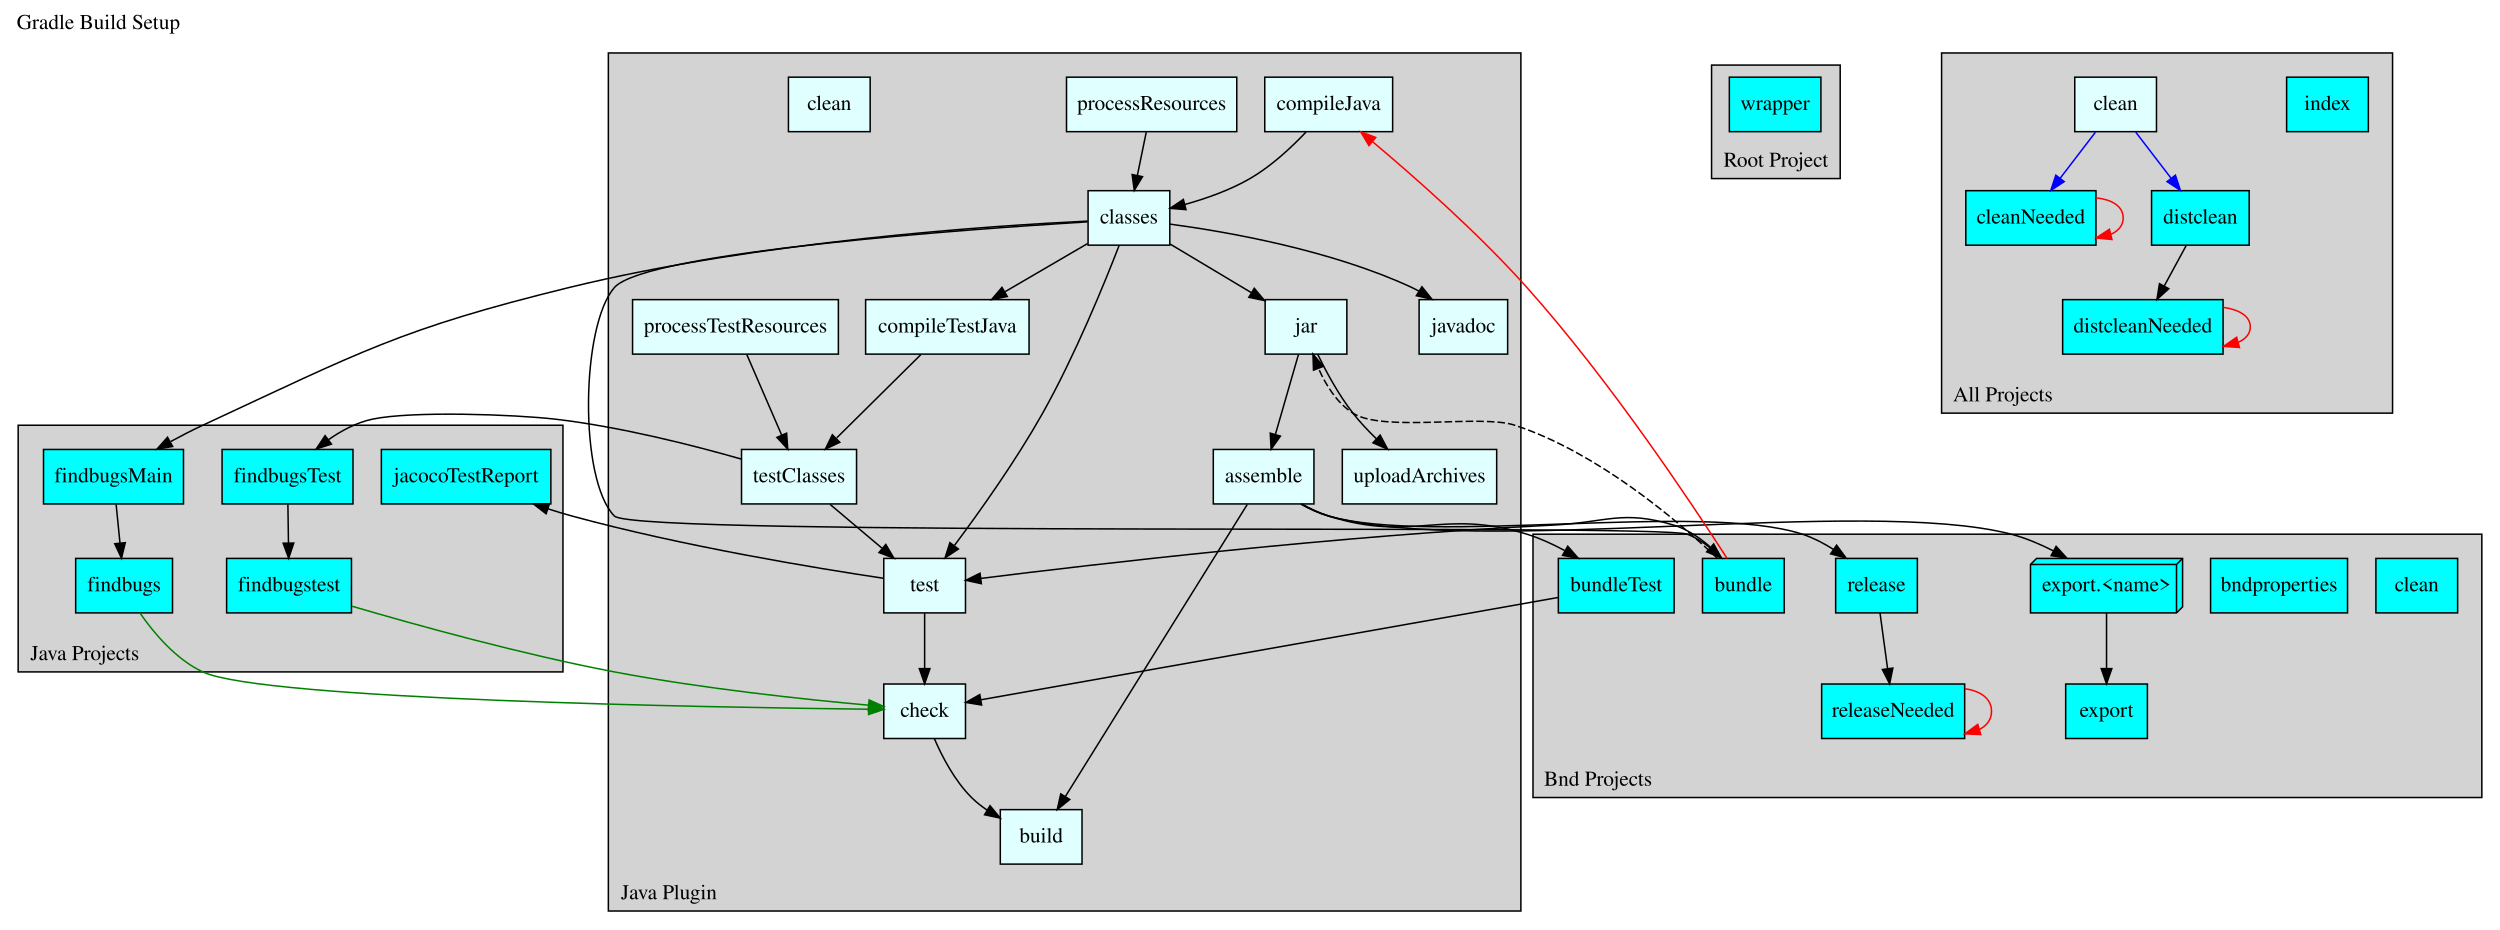
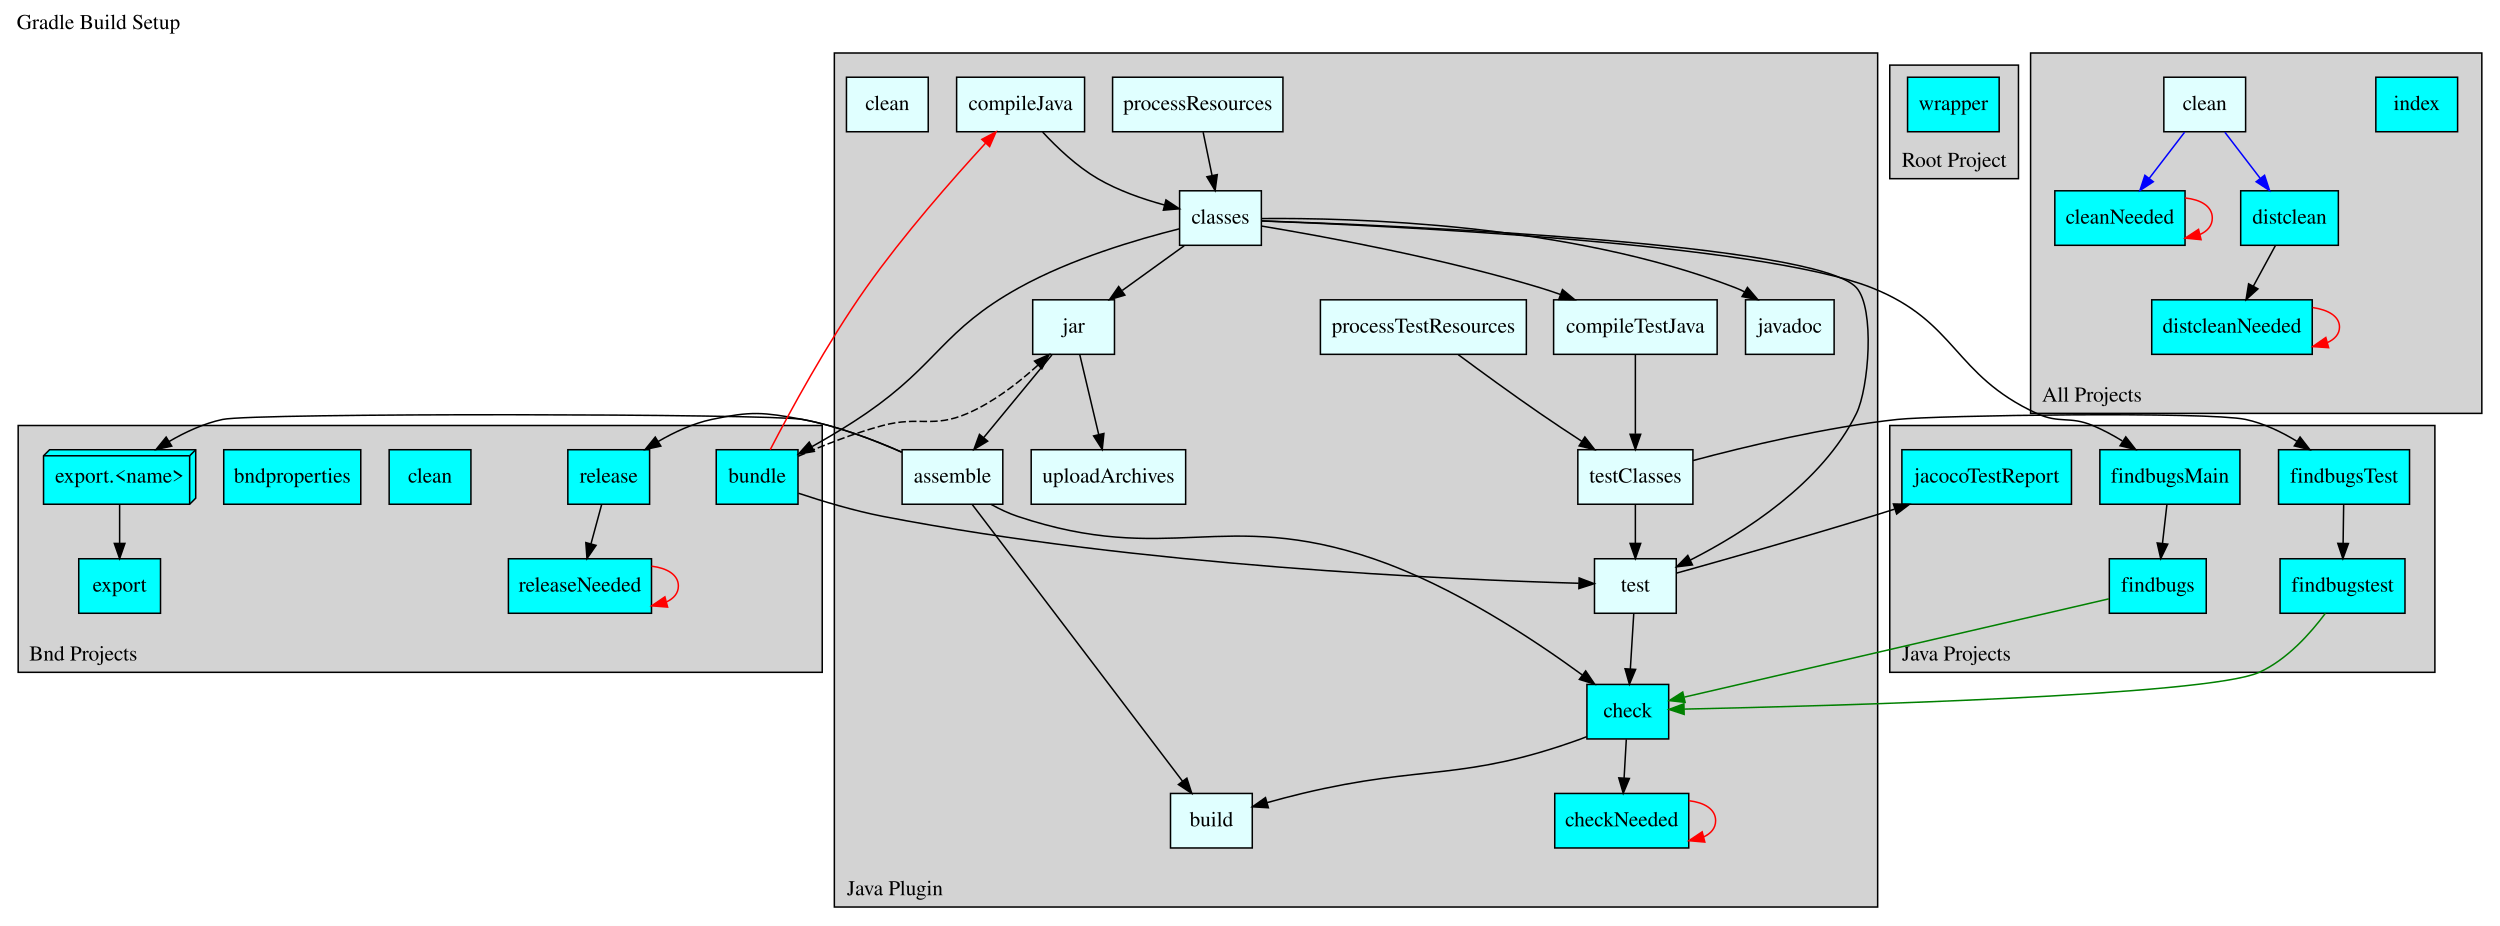
- <svg xmlns="http://www.w3.org/2000/svg" width="1652pt" height="614pt" viewBox="0.00 0.00 1652.00 614.00">
-   <g id="graph0" class="graph" transform="scale(1 1) rotate(0) translate(4 610)">
-     <polygon fill="white" stroke="white" points="-4,4 -4,-610 1648,-610 1648,4 -4,4" />
-     <text text-anchor="middle" x="61" y="-590.8" font-family="Times,serif" font-size="14.00">Gradle Build Setup</text>
+ <svg xmlns="http://www.w3.org/2000/svg" width="1651pt" height="611pt" viewBox="0.00 0.00 1651.00 611.00">
+   <g id="graph0" class="graph" transform="scale(1 1) rotate(0) translate(4 607)">
+     <polygon fill="white" stroke="white" points="-4,4 -4,-607 1647,-607 1647,4 -4,4" />
+     <text text-anchor="middle" x="61" y="-587.8" font-family="Times,serif" font-size="14.00">Gradle Build Setup</text>
    <g id="clust1" class="cluster">
-       <polygon fill="lightgrey" stroke="black" points="398,-8 398,-575 1001,-575 1001,-8 398,-8" />
-       <text text-anchor="middle" x="438" y="-15.8" font-family="Times,serif" font-size="14.00">Java Plugin</text>
+       <polygon fill="lightgrey" stroke="black" points="547,-8 547,-572 1236,-572 1236,-8 547,-8" />
+       <text text-anchor="middle" x="587" y="-15.8" font-family="Times,serif" font-size="14.00">Java Plugin</text>
    </g>
    <g id="clust2" class="cluster" />
    <g id="clust3" class="cluster" />
    <g id="clust4" class="cluster" />
    <g id="clust5" class="cluster">
-       <polygon fill="lightgrey" stroke="black" points="1009,-83 1009,-257 1636,-257 1636,-83 1009,-83" />
-       <text text-anchor="middle" x="1052" y="-90.8" font-family="Times,serif" font-size="14.00">Bnd Projects</text>
+       <polygon fill="lightgrey" stroke="black" points="8,-163 8,-326 539,-326 539,-163 8,-163" />
+       <text text-anchor="middle" x="51" y="-170.8" font-family="Times,serif" font-size="14.00">Bnd Projects</text>
    </g>
    <g id="clust6" class="cluster" />
    <g id="clust7" class="cluster" />
    <g id="clust8" class="cluster" />
    <g id="clust9" class="cluster">
-       <polygon fill="lightgrey" stroke="black" points="1127,-492 1127,-567 1212,-567 1212,-492 1127,-492" />
-       <text text-anchor="middle" x="1169.5" y="-499.8" font-family="Times,serif" font-size="14.00">Root Project</text>
+       <polygon fill="lightgrey" stroke="black" points="1244,-489 1244,-564 1329,-564 1329,-489 1244,-489" />
+       <text text-anchor="middle" x="1286.5" y="-496.8" font-family="Times,serif" font-size="14.00">Root Project</text>
    </g>
    <g id="clust10" class="cluster">
-       <polygon fill="lightgrey" stroke="black" points="8,-166 8,-329 368,-329 368,-166 8,-166" />
-       <text text-anchor="middle" x="52" y="-173.8" font-family="Times,serif" font-size="14.00">Java Projects</text>
+       <polygon fill="lightgrey" stroke="black" points="1244,-163 1244,-326 1604,-326 1604,-163 1244,-163" />
+       <text text-anchor="middle" x="1288" y="-170.8" font-family="Times,serif" font-size="14.00">Java Projects</text>
    </g>
    <g id="clust11" class="cluster" />
    <g id="clust12" class="cluster" />
    <g id="clust13" class="cluster">
-       <polygon fill="lightgrey" stroke="black" points="1279,-337 1279,-575 1577,-575 1577,-337 1279,-337" />
-       <text text-anchor="middle" x="1319.5" y="-344.8" font-family="Times,serif" font-size="14.00">All Projects</text>
+       <polygon fill="lightgrey" stroke="black" points="1337,-334 1337,-572 1635,-572 1635,-334 1337,-334" />
+       <text text-anchor="middle" x="1377.5" y="-341.8" font-family="Times,serif" font-size="14.00">All Projects</text>
    </g>
    <g id="clust14" class="cluster" />
    <g id="clust15" class="cluster" />
    <g id="node1" class="node">
-       <polygon fill="lightcyan" stroke="black" points="916.25,-559 831.75,-559 831.75,-523 916.25,-523 916.25,-559" />
-       <text text-anchor="middle" x="874" y="-537.3" font-family="Times,serif" font-size="14.00">compileJava</text>
+       <polygon fill="lightcyan" stroke="black" points="712.25,-556 627.75,-556 627.75,-520 712.25,-520 712.25,-556" />
+       <text text-anchor="middle" x="670" y="-534.3" font-family="Times,serif" font-size="14.00">compileJava</text>
    </g>
    <g id="node3" class="node">
-       <polygon fill="lightcyan" stroke="black" points="769,-484 715,-484 715,-448 769,-448 769,-484" />
-       <text text-anchor="middle" x="742" y="-462.3" font-family="Times,serif" font-size="14.00">classes</text>
+       <polygon fill="lightcyan" stroke="black" points="829,-481 775,-481 775,-445 829,-445 829,-481" />
+       <text text-anchor="middle" x="802" y="-459.3" font-family="Times,serif" font-size="14.00">classes</text>
    </g>
    <g id="edge1" class="edge">
-       <path fill="none" stroke="black" d="M859.101,-522.838C849.427,-512.625 836.04,-500.117 822,-492 808.822,-484.382 793.055,-478.815 779.016,-474.895" />
-       <polygon fill="black" stroke="black" points="779.72,-471.462 769.161,-472.327 777.955,-478.236 779.72,-471.462" />
+       <path fill="none" stroke="black" d="M684.542,-519.809C694.004,-509.585 707.13,-497.075 721,-489 734.407,-481.194 750.507,-475.578 764.809,-471.672" />
+       <polygon fill="black" stroke="black" points="766.011,-474.977 774.841,-469.122 764.287,-468.193 766.011,-474.977" />
    </g>
    <g id="node2" class="node">
-       <polygon fill="lightcyan" stroke="black" points="813.25,-559 700.75,-559 700.75,-523 813.25,-523 813.25,-559" />
-       <text text-anchor="middle" x="757" y="-537.3" font-family="Times,serif" font-size="14.00">processResources</text>
+       <polygon fill="lightcyan" stroke="black" points="843.25,-556 730.75,-556 730.75,-520 843.25,-520 843.25,-556" />
+       <text text-anchor="middle" x="787" y="-534.3" font-family="Times,serif" font-size="14.00">processResources</text>
    </g>
    <g id="edge2" class="edge">
-       <path fill="none" stroke="black" d="M753.445,-522.7C751.689,-514.154 749.53,-503.645 747.562,-494.067" />
-       <polygon fill="black" stroke="black" points="750.97,-493.267 745.529,-484.176 744.114,-494.676 750.97,-493.267" />
+       <path fill="none" stroke="black" d="M790.555,-519.7C792.311,-511.154 794.47,-500.645 796.438,-491.067" />
+       <polygon fill="black" stroke="black" points="799.886,-491.676 798.471,-481.176 793.03,-490.267 799.886,-491.676" />
    </g>
    <g id="node4" class="node">
-       <polygon fill="lightcyan" stroke="black" points="886,-412 832,-412 832,-376 886,-376 886,-412" />
-       <text text-anchor="middle" x="859" y="-390.3" font-family="Times,serif" font-size="14.00">jar</text>
+       <polygon fill="lightcyan" stroke="black" points="732,-409 678,-409 678,-373 732,-373 732,-409" />
+       <text text-anchor="middle" x="705" y="-387.3" font-family="Times,serif" font-size="14.00">jar</text>
    </g>
    <g id="edge6" class="edge">
-       <path fill="none" stroke="black" d="M769.136,-448.765C785.117,-439.203 805.532,-426.99 822.863,-416.62" />
-       <polygon fill="black" stroke="black" points="824.821,-419.527 831.606,-411.39 821.227,-413.521 824.821,-419.527" />
+       <path fill="none" stroke="black" d="M778.022,-444.697C765.689,-435.796 750.484,-424.823 737.147,-415.199" />
+       <polygon fill="black" stroke="black" points="738.859,-412.118 728.702,-409.104 734.763,-417.794 738.859,-412.118" />
    </g>
    <g id="node5" class="node">
-       <polygon fill="lightcyan" stroke="black" points="676,-412 568,-412 568,-376 676,-376 676,-412" />
-       <text text-anchor="middle" x="622" y="-390.3" font-family="Times,serif" font-size="14.00">compileTestJava</text>
+       <polygon fill="lightcyan" stroke="black" points="1130,-409 1022,-409 1022,-373 1130,-373 1130,-409" />
+       <text text-anchor="middle" x="1076" y="-387.3" font-family="Times,serif" font-size="14.00">compileTestJava</text>
    </g>
    <g id="edge5" class="edge">
-       <path fill="none" stroke="black" d="M714.77,-449.116C698.635,-439.704 677.94,-427.632 660.192,-417.278" />
-       <polygon fill="black" stroke="black" points="661.62,-414.06 651.219,-412.044 658.093,-420.106 661.62,-414.06" />
+       <path fill="none" stroke="black" d="M829.011,-457.734C869.503,-451.004 948.113,-436.642 1013,-417 1017.36,-415.679 1021.85,-414.186 1026.32,-412.603" />
+       <polygon fill="black" stroke="black" points="1027.85,-415.767 1036.03,-409.024 1025.43,-409.199 1027.85,-415.767" />
    </g>
    <g id="node8" class="node">
-       <polygon fill="lightcyan" stroke="black" points="634,-241 580,-241 580,-205 634,-205 634,-241" />
-       <text text-anchor="middle" x="607" y="-219.3" font-family="Times,serif" font-size="14.00">test</text>
+       <polygon fill="lightcyan" stroke="black" points="1103,-238 1049,-238 1049,-202 1103,-202 1103,-238" />
+       <text text-anchor="middle" x="1076" y="-216.3" font-family="Times,serif" font-size="14.00">test</text>
    </g>
    <g id="edge4" class="edge">
-       <path fill="none" stroke="black" d="M735.579,-447.95C725.907,-422.951 706.435,-375.181 685,-337 667.384,-305.621 643.42,-271.956 626.721,-249.612" />
-       <polygon fill="black" stroke="black" points="629.302,-247.222 620.487,-241.345 623.713,-251.436 629.302,-247.222" />
+       <path fill="none" stroke="black" d="M829.15,-461.152C917.966,-458.104 1195.69,-446.285 1222,-417 1234.33,-403.281 1230.12,-350.559 1222,-334 1199.32,-287.772 1147.61,-255.065 1112.24,-237.113" />
+       <polygon fill="black" stroke="black" points="1113.7,-233.93 1103.18,-232.655 1110.61,-240.211 1113.7,-233.93" />
+     </g>
+     <g id="node14" class="node">
+       <polygon fill="lightcyan" stroke="black" points="1207.25,-409 1148.75,-409 1148.75,-373 1207.25,-373 1207.25,-409" />
+       <text text-anchor="middle" x="1178" y="-387.3" font-family="Times,serif" font-size="14.00">javadoc</text>
+     </g>
+     <g id="edge3" class="edge">
+       <path fill="none" stroke="black" d="M829.071,-462.666C888.067,-463.22 1031.78,-459.662 1142,-417 1144.08,-416.197 1146.15,-415.25 1148.19,-414.205" />
+       <polygon fill="black" stroke="black" points="1150.01,-417.195 1156.86,-409.115 1146.46,-411.158 1150.01,-417.195" />
+     </g>
+     <g id="node16" class="node">
+       <polygon fill="cyan" stroke="black" points="523,-310 469,-310 469,-274 523,-274 523,-310" />
+       <text text-anchor="middle" x="496" y="-288.3" font-family="Times,serif" font-size="14.00">bundle</text>
+     </g>
+     <g id="edge18" class="edge">
+       <path fill="none" stroke="black" d="M774.82,-455.882C747.067,-448.943 703.307,-436.058 669,-417 618.209,-388.785 615.862,-366.939 568,-334 556.78,-326.278 544.01,-318.66 532.371,-312.124" />
+       <polygon fill="black" stroke="black" points="533.777,-308.903 523.331,-307.134 530.394,-315.031 533.777,-308.903" />
+     </g>
+     <g id="node27" class="node">
+       <polygon fill="cyan" stroke="black" points="1475.25,-310 1382.75,-310 1382.75,-274 1475.25,-274 1475.25,-310" />
+       <text text-anchor="middle" x="1429" y="-288.3" font-family="Times,serif" font-size="14.00">findbugsMain</text>
+     </g>
+     <g id="edge27" class="edge">
+       <path fill="none" stroke="black" d="M829.187,-461.068C911.686,-457.943 1158.04,-446.33 1232,-417 1288.6,-394.554 1285.7,-359.487 1341,-334 1356.28,-326.958 1362.46,-332.453 1378,-326 1384.61,-323.255 1391.3,-319.647 1397.56,-315.826" />
+       <polygon fill="black" stroke="black" points="1399.86,-318.508 1406.37,-310.15 1396.07,-312.624 1399.86,-318.508" />
+     </g>
+     <g id="node11" class="node">
+       <polygon fill="lightcyan" stroke="black" points="779,-310 677,-310 677,-274 779,-274 779,-310" />
+       <text text-anchor="middle" x="728" y="-288.3" font-family="Times,serif" font-size="14.00">uploadArchives</text>
+     </g>
+     <g id="edge9" class="edge">
+       <path fill="none" stroke="black" d="M709.112,-372.658C712.579,-358.037 717.599,-336.864 721.593,-320.021" />
+       <polygon fill="black" stroke="black" points="725.022,-320.729 723.924,-310.192 718.211,-319.114 725.022,-320.729" />
+     </g>
+     <g id="node12" class="node">
+       <polygon fill="lightcyan" stroke="black" points="658.25,-310 591.75,-310 591.75,-274 658.25,-274 658.25,-310" />
+       <text text-anchor="middle" x="625" y="-288.3" font-family="Times,serif" font-size="14.00">assemble</text>
+     </g>
+     <g id="edge10" class="edge">
+       <path fill="none" stroke="black" d="M690.698,-372.658C678.184,-357.485 659.851,-335.257 645.729,-318.134" />
+       <polygon fill="black" stroke="black" points="648.241,-315.679 639.179,-310.192 642.841,-320.133 648.241,-315.679" />
+     </g>
+     <g id="node7" class="node">
+       <polygon fill="lightcyan" stroke="black" points="1114,-310 1038,-310 1038,-274 1114,-274 1114,-310" />
+       <text text-anchor="middle" x="1076" y="-288.3" font-family="Times,serif" font-size="14.00">testClasses</text>
+     </g>
+     <g id="edge7" class="edge">
+       <path fill="none" stroke="black" d="M1076,-372.658C1076,-358.175 1076,-337.263 1076,-320.499" />
+       <polygon fill="black" stroke="black" points="1079.5,-320.191 1076,-310.192 1072.5,-320.192 1079.5,-320.191" />
+     </g>
+     <g id="node6" class="node">
+       <polygon fill="lightcyan" stroke="black" points="1004,-409 868,-409 868,-373 1004,-373 1004,-409" />
+       <text text-anchor="middle" x="936" y="-387.3" font-family="Times,serif" font-size="14.00">processTestResources</text>
+     </g>
+     <g id="edge8" class="edge">
+       <path fill="none" stroke="black" d="M959.026,-372.775C974.211,-361.534 994.619,-346.653 1013,-334 1021.88,-327.888 1031.59,-321.452 1040.67,-315.537" />
+       <polygon fill="black" stroke="black" points="1042.64,-318.428 1049.13,-310.053 1038.83,-312.554 1042.64,-318.428" />
+     </g>
+     <g id="edge11" class="edge">
+       <path fill="none" stroke="black" d="M1076,-273.697C1076,-265.983 1076,-256.712 1076,-248.112" />
+       <polygon fill="black" stroke="black" points="1079.5,-248.104 1076,-238.104 1072.5,-248.104 1079.5,-248.104" />
+     </g>
+     <g id="node25" class="node">
+       <polygon fill="cyan" stroke="black" points="1587.25,-310 1500.75,-310 1500.75,-274 1587.25,-274 1587.25,-310" />
+       <text text-anchor="middle" x="1544" y="-288.3" font-family="Times,serif" font-size="14.00">findbugsTest</text>
+     </g>
+     <g id="edge28" class="edge">
+       <path fill="none" stroke="black" d="M1114.08,-302.857C1148.88,-312.177 1201.92,-324.89 1249,-330 1274.41,-332.757 1454,-335.305 1479,-330 1490.87,-327.481 1502.67,-321.794 1512.9,-315.567" />
+       <polygon fill="black" stroke="black" points="1514.97,-318.401 1521.45,-310.022 1511.15,-312.529 1514.97,-318.401" />
+     </g>
+     <g id="node9" class="node">
+       <polygon fill="cyan" stroke="black" points="1098,-155 1044,-155 1044,-119 1098,-119 1098,-155" />
+       <text text-anchor="middle" x="1071" y="-133.3" font-family="Times,serif" font-size="14.00">check</text>
+     </g>
+     <g id="edge14" class="edge">
+       <path fill="none" stroke="black" d="M1074.94,-201.822C1074.28,-191.19 1073.43,-177.306 1072.68,-165.204" />
+       <polygon fill="black" stroke="black" points="1076.17,-164.919 1072.06,-155.153 1069.18,-165.35 1076.17,-164.919" />
+     </g>
+     <g id="node28" class="node">
+       <polygon fill="cyan" stroke="black" points="1364,-310 1252,-310 1252,-274 1364,-274 1364,-310" />
+       <text text-anchor="middle" x="1308" y="-288.3" font-family="Times,serif" font-size="14.00">jacocoTestReport</text>
+     </g>
+     <g id="edge33" class="edge">
+       <path fill="none" stroke="black" d="M1103.15,-228.502C1134.34,-237.199 1187.02,-252.12 1232,-266 1236.93,-267.522 1242.04,-269.13 1247.16,-270.765" />
+       <polygon fill="black" stroke="black" points="1246.39,-274.196 1256.98,-273.931 1248.54,-267.533 1246.39,-274.196" />
+     </g>
+     <g id="node10" class="node">
+       <polygon fill="cyan" stroke="black" points="1111.25,-83 1022.75,-83 1022.75,-47 1111.25,-47 1111.25,-83" />
+       <text text-anchor="middle" x="1067" y="-61.3" font-family="Times,serif" font-size="14.00">checkNeeded</text>
+     </g>
+     <g id="edge15" class="edge">
+       <path fill="none" stroke="black" d="M1070.01,-118.697C1069.57,-110.983 1069.04,-101.712 1068.55,-93.112" />
+       <polygon fill="black" stroke="black" points="1072.04,-92.888 1067.98,-83.104 1065.05,-93.288 1072.04,-92.888" />
    </g>
    <g id="node13" class="node">
-       <polygon fill="lightcyan" stroke="black" points="992.25,-412 933.75,-412 933.75,-376 992.25,-376 992.25,-412" />
-       <text text-anchor="middle" x="963" y="-390.3" font-family="Times,serif" font-size="14.00">javadoc</text>
-     </g>
-     <g id="edge3" class="edge">
-       <path fill="none" stroke="black" d="M769.121,-461.906C806.526,-456.887 875.403,-444.912 929,-420 930.553,-419.278 932.106,-418.48 933.646,-417.625" />
-       <polygon fill="black" stroke="black" points="935.614,-420.522 942.232,-412.248 931.899,-414.589 935.614,-420.522" />
+       <polygon fill="lightcyan" stroke="black" points="823,-83 769,-83 769,-47 823,-47 823,-83" />
+       <text text-anchor="middle" x="796" y="-61.3" font-family="Times,serif" font-size="14.00">build</text>
+     </g>
+     <g id="edge17" class="edge">
+       <path fill="none" stroke="black" d="M1043.83,-120.507C1042.55,-119.966 1041.27,-119.46 1040,-119 961.65,-90.63 937.045,-102.374 856,-83 848.459,-81.197 840.441,-79.073 832.804,-76.947" />
+       <polygon fill="black" stroke="black" points="833.631,-73.544 823.055,-74.18 831.719,-80.278 833.631,-73.544" />
+     </g>
+     <g id="edge16" class="edge">
+       <path fill="none" stroke="red" d="M1111.31,-78.203C1121.51,-77.065 1129,-72.664 1129,-65 1129,-60.09 1125.92,-56.52 1121.03,-54.288" />
+       <polygon fill="red" stroke="red" points="1121.86,-50.888 1111.31,-51.797 1120.12,-57.669 1121.86,-50.888" />
+     </g>
+     <g id="edge13" class="edge">
+       <path fill="none" stroke="black" d="M650.57,-273.875C656.122,-270.811 662.103,-267.971 668,-266 767.757,-232.653 803.416,-271.86 903,-238 955.214,-220.246 1008.82,-184.746 1041.03,-161.178" />
+       <polygon fill="black" stroke="black" points="1043.18,-163.935 1049.13,-155.166 1039.01,-158.313 1043.18,-163.935" />
+     </g>
+     <g id="edge12" class="edge">
+       <path fill="none" stroke="black" d="M638.134,-273.718C668.173,-234.194 741.985,-137.072 776.99,-91.013" />
+       <polygon fill="black" stroke="black" points="779.791,-93.112 783.055,-83.033 774.218,-88.876 779.791,-93.112" />
+     </g>
+     <g id="node17" class="node">
+       <polygon fill="cyan" stroke="black" points="425,-310 371,-310 371,-274 425,-274 425,-310" />
+       <text text-anchor="middle" x="398" y="-288.3" font-family="Times,serif" font-size="14.00">release</text>
+     </g>
+     <g id="edge22" class="edge">
+       <path fill="none" stroke="black" d="M591.535,-308.374C572.761,-316.648 548.627,-325.807 526,-330 499.78,-334.859 492.086,-335.536 466,-330 453.701,-327.39 441.367,-321.664 430.645,-315.43" />
+       <polygon fill="black" stroke="black" points="432.403,-312.401 422.054,-310.13 428.728,-318.359 432.403,-312.401" />
+     </g>
+     <g id="node21" class="node">
+       <polygon fill="cyan" stroke="black" points="125.25,-310 28.75,-310 24.75,-306 24.75,-274 121.25,-274 125.25,-278 125.25,-310" />
+       <polyline fill="none" stroke="black" points="121.25,-306 24.75,-306 " />
+       <polyline fill="none" stroke="black" points="121.25,-306 121.25,-274 " />
+       <polyline fill="none" stroke="black" points="121.25,-306 125.25,-310 " />
+       <text text-anchor="middle" x="75" y="-288.3" font-family="Times,serif" font-size="14.00">export.&lt;name&gt;</text>
+     </g>
+     <g id="edge23" class="edge">
+       <path fill="none" stroke="black" d="M591.535,-308.374C572.761,-316.648 548.627,-325.807 526,-330 505.078,-333.877 163.814,-334.417 143,-330 130.701,-327.39 118.367,-321.664 107.645,-315.43" />
+       <polygon fill="black" stroke="black" points="109.403,-312.401 99.054,-310.13 105.728,-318.359 109.403,-312.401" />
    </g>
    <g id="node15" class="node">
-       <polygon fill="cyan" stroke="black" points="1175,-241 1121,-241 1121,-205 1175,-205 1175,-241" />
-       <text text-anchor="middle" x="1148" y="-219.3" font-family="Times,serif" font-size="14.00">bundle</text>
-     </g>
-     <g id="edge15" class="edge">
-       <path fill="none" stroke="black" d="M714.733,-463.424C637.681,-458.694 422.578,-443.481 402,-420 379.884,-394.764 378.474,-292.927 402,-269 415.81,-254.955 1092.65,-264.171 1111,-257 1116.31,-254.924 1121.35,-251.712 1125.9,-248.092" />
-       <polygon fill="black" stroke="black" points="1128.4,-250.559 1133.53,-241.291 1123.74,-245.335 1128.4,-250.559" />
-     </g>
-     <g id="node27" class="node">
-       <polygon fill="cyan" stroke="black" points="117.25,-313 24.75,-313 24.75,-277 117.25,-277 117.25,-313" />
-       <text text-anchor="middle" x="71" y="-291.3" font-family="Times,serif" font-size="14.00">findbugsMain</text>
+       <polygon fill="lightcyan" stroke="black" points="609,-556 555,-556 555,-520 609,-520 609,-556" />
+       <text text-anchor="middle" x="582" y="-534.3" font-family="Times,serif" font-size="14.00">clean</text>
+     </g>
+     <g id="edge19" class="edge">
+       <path fill="none" stroke="red" d="M504.643,-310.03C517.327,-334.486 542.281,-380.612 568,-417 592.671,-451.905 625.247,-488.928 646.874,-512.467" />
+       <polygon fill="red" stroke="red" points="644.4,-514.947 653.761,-519.91 649.538,-510.193 644.4,-514.947" />
+     </g>
+     <g id="edge20" class="edge">
+       <path fill="none" stroke="black" stroke-dasharray="5,2" d="M523.114,-305.671C539.069,-312.644 559.819,-320.894 579,-326 603.296,-332.467 611.925,-324.017 635,-334 652.27,-341.472 668.841,-354.377 681.521,-365.917" />
+       <polygon fill="black" stroke="black" points="679.21,-368.548 688.885,-372.865 684.014,-363.456 679.21,-368.548" />
+     </g>
+     <g id="edge21" class="edge">
+       <path fill="none" stroke="black" d="M523.317,-281.249C539.339,-275.915 560.089,-269.665 579,-266 748.486,-233.153 955.243,-224.177 1038.56,-221.811" />
+       <polygon fill="black" stroke="black" points="1038.89,-225.304 1048.79,-221.537 1038.7,-218.306 1038.89,-225.304" />
+     </g>
+     <g id="node18" class="node">
+       <polygon fill="cyan" stroke="black" points="426.25,-238 331.75,-238 331.75,-202 426.25,-202 426.25,-238" />
+       <text text-anchor="middle" x="379" y="-216.3" font-family="Times,serif" font-size="14.00">releaseNeeded</text>
+     </g>
+     <g id="edge25" class="edge">
+       <path fill="none" stroke="black" d="M393.303,-273.697C391.187,-265.898 388.638,-256.509 386.282,-247.829" />
+       <polygon fill="black" stroke="black" points="389.64,-246.838 383.643,-238.104 382.884,-248.672 389.64,-246.838" />
    </g>
    <g id="edge26" class="edge">
-       <path fill="none" stroke="black" d="M714.675,-463.905C652.823,-460.944 497.699,-450.807 372,-420 260.395,-392.647 234.216,-377.405 130,-329 123.048,-325.771 115.803,-322.042 108.867,-318.277" />
-       <polygon fill="black" stroke="black" points="110.099,-314.958 99.657,-313.166 106.702,-321.079 110.099,-314.958" />
-     </g>
-     <g id="node10" class="node">
-       <polygon fill="lightcyan" stroke="black" points="985,-313 883,-313 883,-277 985,-277 985,-313" />
-       <text text-anchor="middle" x="934" y="-291.3" font-family="Times,serif" font-size="14.00">uploadArchives</text>
-     </g>
-     <g id="edge9" class="edge">
-       <path fill="none" stroke="black" d="M866.67,-375.978C872.289,-364.414 880.56,-349.085 890,-337 894.596,-331.117 900.056,-325.321 905.541,-320.024" />
-       <polygon fill="black" stroke="black" points="908.003,-322.514 912.955,-313.147 903.243,-317.382 908.003,-322.514" />
-     </g>
-     <g id="node11" class="node">
-       <polygon fill="lightcyan" stroke="black" points="864.25,-313 797.75,-313 797.75,-277 864.25,-277 864.25,-313" />
-       <text text-anchor="middle" x="831" y="-291.3" font-family="Times,serif" font-size="14.00">assemble</text>
-     </g>
-     <g id="edge10" class="edge">
-       <path fill="none" stroke="black" d="M853.994,-375.658C849.774,-361.037 843.662,-339.864 838.8,-323.021" />
-       <polygon fill="black" stroke="black" points="842.099,-321.829 835.963,-313.192 835.373,-323.77 842.099,-321.829" />
-     </g>
-     <g id="node7" class="node">
-       <polygon fill="lightcyan" stroke="black" points="562,-313 486,-313 486,-277 562,-277 562,-313" />
-       <text text-anchor="middle" x="524" y="-291.3" font-family="Times,serif" font-size="14.00">testClasses</text>
-     </g>
-     <g id="edge7" class="edge">
-       <path fill="none" stroke="black" d="M604.48,-375.658C589.011,-360.347 566.283,-337.852 548.922,-320.668" />
-       <polygon fill="black" stroke="black" points="550.938,-317.739 541.369,-313.192 546.014,-322.714 550.938,-317.739" />
-     </g>
-     <g id="node6" class="node">
-       <polygon fill="lightcyan" stroke="black" points="550,-412 414,-412 414,-376 550,-376 550,-412" />
-       <text text-anchor="middle" x="482" y="-390.3" font-family="Times,serif" font-size="14.00">processTestResources</text>
-     </g>
-     <g id="edge8" class="edge">
-       <path fill="none" stroke="black" d="M489.509,-375.658C495.899,-360.899 505.181,-339.464 512.506,-322.546" />
-       <polygon fill="black" stroke="black" points="515.795,-323.759 516.556,-313.192 509.371,-320.978 515.795,-323.759" />
-     </g>
-     <g id="edge11" class="edge">
-       <path fill="none" stroke="black" d="M544.517,-276.697C554.869,-267.965 567.586,-257.24 578.839,-247.75" />
-       <polygon fill="black" stroke="black" points="581.331,-250.227 586.719,-241.104 576.818,-244.876 581.331,-250.227" />
-     </g>
-     <g id="node25" class="node">
-       <polygon fill="cyan" stroke="black" points="229.25,-313 142.75,-313 142.75,-277 229.25,-277 229.25,-313" />
-       <text text-anchor="middle" x="186" y="-291.3" font-family="Times,serif" font-size="14.00">findbugsTest</text>
-     </g>
-     <g id="edge27" class="edge">
-       <path fill="none" stroke="black" d="M485.734,-306.68C453.391,-315.91 405.647,-328.035 363,-333 336.291,-336.109 268.303,-338.582 242,-333 231.656,-330.805 221.664,-325.457 213.054,-319.443" />
-       <polygon fill="black" stroke="black" points="215.029,-316.548 204.944,-313.301 210.803,-322.129 215.029,-316.548" />
-     </g>
-     <g id="node9" class="node">
-       <polygon fill="lightcyan" stroke="black" points="634,-158 580,-158 580,-122 634,-122 634,-158" />
-       <text text-anchor="middle" x="607" y="-136.3" font-family="Times,serif" font-size="14.00">check</text>
-     </g>
-     <g id="edge13" class="edge">
-       <path fill="none" stroke="black" d="M607,-204.822C607,-194.19 607,-180.306 607,-168.204" />
-       <polygon fill="black" stroke="black" points="610.5,-168.153 607,-158.153 603.5,-168.153 610.5,-168.153" />
-     </g>
-     <g id="node28" class="node">
-       <polygon fill="cyan" stroke="black" points="360,-313 248,-313 248,-277 360,-277 360,-313" />
-       <text text-anchor="middle" x="304" y="-291.3" font-family="Times,serif" font-size="14.00">jacocoTestReport</text>
+       <path fill="none" stroke="red" d="M426.326,-233.101C436.571,-231.82 444,-227.453 444,-220 444,-215.225 440.951,-211.717 436.066,-209.476" />
+       <polygon fill="red" stroke="red" points="436.889,-206.073 426.326,-206.899 435.098,-212.84 436.889,-206.073" />
+     </g>
+     <g id="node19" class="node">
+       <polygon fill="cyan" stroke="black" points="307,-310 253,-310 253,-274 307,-274 307,-310" />
+       <text text-anchor="middle" x="280" y="-288.3" font-family="Times,serif" font-size="14.00">clean</text>
+     </g>
+     <g id="node20" class="node">
+       <polygon fill="cyan" stroke="black" points="234.25,-310 143.75,-310 143.75,-274 234.25,-274 234.25,-310" />
+       <text text-anchor="middle" x="189" y="-288.3" font-family="Times,serif" font-size="14.00">bndproperties</text>
+     </g>
+     <g id="node22" class="node">
+       <polygon fill="cyan" stroke="black" points="102,-238 48,-238 48,-202 102,-202 102,-238" />
+       <text text-anchor="middle" x="75" y="-216.3" font-family="Times,serif" font-size="14.00">export</text>
+     </g>
+     <g id="edge24" class="edge">
+       <path fill="none" stroke="black" d="M75,-273.697C75,-265.983 75,-256.712 75,-248.112" />
+       <polygon fill="black" stroke="black" points="78.5,-248.104 75,-238.104 71.5,-248.104 78.5,-248.104" />
+     </g>
+     <g id="node23" class="node">
+       <polygon fill="cyan" stroke="black" points="1316.25,-556 1255.75,-556 1255.75,-520 1316.25,-520 1316.25,-556" />
+       <text text-anchor="middle" x="1286" y="-534.3" font-family="Times,serif" font-size="14.00">wrapper</text>
+     </g>
+     <g id="node24" class="node">
+       <polygon fill="cyan" stroke="black" points="1584.25,-238 1501.75,-238 1501.75,-202 1584.25,-202 1584.25,-238" />
+       <text text-anchor="middle" x="1543" y="-216.3" font-family="Times,serif" font-size="14.00">findbugstest</text>
    </g>
    <g id="edge32" class="edge">
-       <path fill="none" stroke="black" d="M579.785,-227.878C535.98,-234.428 447.321,-248.952 374,-269 368.788,-270.425 363.407,-272.053 358.054,-273.779" />
-       <polygon fill="black" stroke="black" points="356.867,-270.485 348.488,-276.97 359.082,-277.126 356.867,-270.485" />
-     </g>
-     <g id="node12" class="node">
-       <polygon fill="lightcyan" stroke="black" points="711,-75 657,-75 657,-39 711,-39 711,-75" />
-       <text text-anchor="middle" x="684" y="-53.3" font-family="Times,serif" font-size="14.00">build</text>
-     </g>
-     <g id="edge14" class="edge">
-       <path fill="none" stroke="black" d="M613.413,-121.932C618.603,-109.904 626.878,-94.036 638,-83 641.049,-79.975 644.539,-77.215 648.204,-74.725" />
-       <polygon fill="black" stroke="black" points="650.221,-77.595 656.947,-69.409 646.585,-71.614 650.221,-77.595" />
-     </g>
-     <g id="edge12" class="edge">
-       <path fill="none" stroke="black" d="M820.191,-276.646C794.59,-235.545 730.148,-132.088 700.007,-83.699" />
-       <polygon fill="black" stroke="black" points="702.885,-81.698 694.627,-75.061 696.943,-85.399 702.885,-81.698" />
-     </g>
-     <g id="node16" class="node">
-       <polygon fill="cyan" stroke="black" points="1102.25,-241 1025.75,-241 1025.75,-205 1102.25,-205 1102.25,-241" />
-       <text text-anchor="middle" x="1064" y="-219.3" font-family="Times,serif" font-size="14.00">bundleTest</text>
-     </g>
-     <g id="edge18" class="edge">
-       <path fill="none" stroke="black" d="M856.53,-276.75C862.084,-273.695 868.077,-270.891 874,-269 929.697,-251.221 949.157,-274.315 1005,-257 1013.46,-254.377 1022.06,-250.432 1029.98,-246.174" />
-       <polygon fill="black" stroke="black" points="1031.96,-249.076 1038.92,-241.09 1028.5,-242.991 1031.96,-249.076" />
-     </g>
-     <g id="node17" class="node">
-       <polygon fill="cyan" stroke="black" points="1263,-241 1209,-241 1209,-205 1263,-205 1263,-241" />
-       <text text-anchor="middle" x="1236" y="-219.3" font-family="Times,serif" font-size="14.00">release</text>
-     </g>
-     <g id="edge20" class="edge">
-       <path fill="none" stroke="black" d="M855.993,-276.76C861.681,-273.621 867.863,-270.781 874,-269 940.848,-249.598 1120.83,-278.599 1187,-257 1194.11,-254.681 1201.14,-251.008 1207.56,-246.94" />
-       <polygon fill="black" stroke="black" points="1209.62,-249.774 1215.89,-241.237 1205.66,-243.997 1209.62,-249.774" />
-     </g>
-     <g id="node21" class="node">
-       <polygon fill="cyan" stroke="black" points="1438.25,-241 1341.75,-241 1337.75,-237 1337.75,-205 1434.25,-205 1438.25,-209 1438.25,-241" />
-       <polyline fill="none" stroke="black" points="1434.25,-237 1337.75,-237 " />
-       <polyline fill="none" stroke="black" points="1434.25,-237 1434.25,-205 " />
-       <polyline fill="none" stroke="black" points="1434.25,-237 1438.25,-241 " />
-       <text text-anchor="middle" x="1388" y="-219.3" font-family="Times,serif" font-size="14.00">export.&lt;name&gt;</text>
-     </g>
-     <g id="edge21" class="edge">
-       <path fill="none" stroke="black" d="M855.517,-276.96C861.332,-273.724 867.687,-270.792 874,-269 970.446,-241.62 1227.97,-282.247 1325,-257 1334.49,-254.531 1344.15,-250.418 1352.97,-245.919" />
-       <polygon fill="black" stroke="black" points="1354.68,-248.976 1361.81,-241.143 1351.35,-242.817 1354.68,-248.976" />
-     </g>
-     <g id="node14" class="node">
-       <polygon fill="lightcyan" stroke="black" points="571,-559 517,-559 517,-523 571,-523 571,-559" />
-       <text text-anchor="middle" x="544" y="-537.3" font-family="Times,serif" font-size="14.00">clean</text>
-     </g>
-     <g id="edge16" class="edge">
-       <path fill="none" stroke="red" d="M1137.19,-241.112C1114.62,-276.264 1060.04,-358.466 1005,-420 972.623,-456.197 930.516,-493.263 902.896,-516.437" />
-       <polygon fill="red" stroke="red" points="900.607,-513.789 895.164,-522.879 905.087,-519.167 900.607,-513.789" />
-     </g>
-     <g id="edge17" class="edge">
-       <path fill="none" stroke="black" stroke-dasharray="5,2" d="M1130.84,-241.089C1104.64,-265.892 1051.88,-310.876 997,-329 974.359,-336.477 910.075,-324.135 890,-337 879.363,-343.817 872.059,-355.625 867.227,-366.645" />
-       <polygon fill="black" stroke="black" points="863.958,-365.394 863.594,-375.982 870.482,-367.932 863.958,-365.394" />
-     </g>
-     <g id="edge19" class="edge">
-       <path fill="none" stroke="black" d="M1133.54,-241.33C1125.38,-249.999 1114.36,-259.258 1102,-263 1067.97,-273.303 1057.51,-264.708 1022,-263 882.113,-256.274 716.618,-236.866 644.131,-227.788" />
-       <polygon fill="black" stroke="black" points="644.485,-224.305 634.126,-226.526 643.609,-231.25 644.485,-224.305" />
-     </g>
-     <g id="edge23" class="edge">
-       <path fill="none" stroke="black" d="M1025.43,-215.164C938.773,-199.804 729.579,-162.726 644.215,-147.596" />
-       <polygon fill="black" stroke="black" points="644.655,-144.12 634.198,-145.821 643.434,-151.012 644.655,-144.12" />
-     </g>
-     <g id="node18" class="node">
-       <polygon fill="cyan" stroke="black" points="1294.25,-158 1199.75,-158 1199.75,-122 1294.25,-122 1294.25,-158" />
-       <text text-anchor="middle" x="1247" y="-136.3" font-family="Times,serif" font-size="14.00">releaseNeeded</text>
-     </g>
-     <g id="edge24" class="edge">
-       <path fill="none" stroke="black" d="M1238.33,-204.822C1239.78,-194.19 1241.66,-180.306 1243.31,-168.204" />
-       <polygon fill="black" stroke="black" points="1246.79,-168.533 1244.67,-158.153 1239.86,-167.591 1246.79,-168.533" />
-     </g>
-     <g id="edge25" class="edge">
-       <path fill="none" stroke="red" d="M1294.33,-154.921C1304.57,-153.462 1312,-148.488 1312,-140 1312,-134.562 1308.95,-130.567 1304.07,-128.014" />
-       <polygon fill="red" stroke="red" points="1304.91,-124.613 1294.33,-125.079 1302.89,-131.315 1304.91,-124.613" />
-     </g>
-     <g id="node19" class="node">
-       <polygon fill="cyan" stroke="black" points="1620,-241 1566,-241 1566,-205 1620,-205 1620,-241" />
-       <text text-anchor="middle" x="1593" y="-219.3" font-family="Times,serif" font-size="14.00">clean</text>
-     </g>
-     <g id="node20" class="node">
-       <polygon fill="cyan" stroke="black" points="1547.25,-241 1456.75,-241 1456.75,-205 1547.25,-205 1547.25,-241" />
-       <text text-anchor="middle" x="1502" y="-219.3" font-family="Times,serif" font-size="14.00">bndproperties</text>
-     </g>
-     <g id="node22" class="node">
-       <polygon fill="cyan" stroke="black" points="1415,-158 1361,-158 1361,-122 1415,-122 1415,-158" />
-       <text text-anchor="middle" x="1388" y="-136.3" font-family="Times,serif" font-size="14.00">export</text>
-     </g>
-     <g id="edge22" class="edge">
-       <path fill="none" stroke="black" d="M1388,-204.822C1388,-194.19 1388,-180.306 1388,-168.204" />
-       <polygon fill="black" stroke="black" points="1391.5,-168.153 1388,-158.153 1384.5,-168.153 1391.5,-168.153" />
-     </g>
-     <g id="node23" class="node">
-       <polygon fill="cyan" stroke="black" points="1199.25,-559 1138.75,-559 1138.75,-523 1199.25,-523 1199.25,-559" />
-       <text text-anchor="middle" x="1169" y="-537.3" font-family="Times,serif" font-size="14.00">wrapper</text>
-     </g>
-     <g id="node24" class="node">
-       <polygon fill="cyan" stroke="black" points="228.25,-241 145.75,-241 145.75,-205 228.25,-205 228.25,-241" />
-       <text text-anchor="middle" x="187" y="-219.3" font-family="Times,serif" font-size="14.00">findbugstest</text>
+       <path fill="none" stroke="green" d="M1531.69,-201.97C1521.87,-188.766 1506.36,-171.355 1488,-163 1453.96,-147.506 1204.06,-140.75 1108.24,-138.71" />
+       <polygon fill="green" stroke="green" points="1108.21,-135.208 1098.14,-138.5 1108.06,-142.207 1108.21,-135.208" />
+     </g>
+     <g id="edge30" class="edge">
+       <path fill="none" stroke="black" d="M1543.75,-273.697C1543.64,-265.983 1543.51,-256.712 1543.39,-248.112" />
+       <polygon fill="black" stroke="black" points="1546.89,-248.053 1543.24,-238.104 1539.89,-248.153 1546.89,-248.053" />
+     </g>
+     <g id="node26" class="node">
+       <polygon fill="cyan" stroke="black" points="1453,-238 1389,-238 1389,-202 1453,-202 1453,-238" />
+       <text text-anchor="middle" x="1421" y="-216.3" font-family="Times,serif" font-size="14.00">findbugs</text>
    </g>
    <g id="edge31" class="edge">
-       <path fill="none" stroke="green" d="M228.646,-209.385C271.685,-196.767 340.995,-177.611 402,-166 460.16,-154.931 528.582,-147.74 569.83,-144.03" />
-       <polygon fill="green" stroke="green" points="570.304,-147.502 579.959,-143.14 569.691,-140.528 570.304,-147.502" />
+       <path fill="none" stroke="green" d="M1388.7,-211.525C1323.67,-196.475 1177.29,-162.599 1108.31,-146.634" />
+       <polygon fill="green" stroke="green" points="1108.85,-143.167 1098.32,-144.322 1107.27,-149.987 1108.85,-143.167" />
    </g>
    <g id="edge29" class="edge">
-       <path fill="none" stroke="black" d="M186.247,-276.697C186.357,-268.983 186.49,-259.712 186.613,-251.112" />
-       <polygon fill="black" stroke="black" points="190.112,-251.153 186.756,-241.104 183.113,-251.053 190.112,-251.153" />
-     </g>
-     <g id="node26" class="node">
-       <polygon fill="cyan" stroke="black" points="110,-241 46,-241 46,-205 110,-205 110,-241" />
-       <text text-anchor="middle" x="78" y="-219.3" font-family="Times,serif" font-size="14.00">findbugs</text>
-     </g>
-     <g id="edge30" class="edge">
-       <path fill="none" stroke="green" d="M88.459,-204.95C97.612,-191.734 112.213,-174.317 130,-166 169.399,-147.577 464.575,-142.56 569.843,-141.349" />
-       <polygon fill="green" stroke="green" points="570.038,-144.847 579.999,-141.237 569.961,-137.847 570.038,-144.847" />
-     </g>
-     <g id="edge28" class="edge">
-       <path fill="none" stroke="black" d="M72.73,-276.697C73.502,-268.983 74.429,-259.712 75.289,-251.112" />
-       <polygon fill="black" stroke="black" points="78.777,-251.403 76.29,-241.104 71.812,-250.706 78.777,-251.403" />
+       <path fill="none" stroke="black" d="M1427.02,-273.697C1426.14,-265.983 1425.08,-256.712 1424.1,-248.112" />
+       <polygon fill="black" stroke="black" points="1427.57,-247.642 1422.95,-238.104 1420.61,-248.437 1427.57,-247.642" />
    </g>
    <g id="node29" class="node">
-       <polygon fill="cyan" stroke="black" points="1561,-559 1507,-559 1507,-523 1561,-523 1561,-559" />
-       <text text-anchor="middle" x="1534" y="-537.3" font-family="Times,serif" font-size="14.00">index</text>
+       <polygon fill="cyan" stroke="black" points="1619,-556 1565,-556 1565,-520 1619,-520 1619,-556" />
+       <text text-anchor="middle" x="1592" y="-534.3" font-family="Times,serif" font-size="14.00">index</text>
    </g>
    <g id="node30" class="node">
-       <polygon fill="lightcyan" stroke="black" points="1421,-559 1367,-559 1367,-523 1421,-523 1421,-559" />
-       <text text-anchor="middle" x="1394" y="-537.3" font-family="Times,serif" font-size="14.00">clean</text>
+       <polygon fill="lightcyan" stroke="black" points="1479,-556 1425,-556 1425,-520 1479,-520 1479,-556" />
+       <text text-anchor="middle" x="1452" y="-534.3" font-family="Times,serif" font-size="14.00">clean</text>
    </g>
    <g id="node31" class="node">
-       <polygon fill="cyan" stroke="black" points="1381,-484 1295,-484 1295,-448 1381,-448 1381,-484" />
-       <text text-anchor="middle" x="1338" y="-462.3" font-family="Times,serif" font-size="14.00">cleanNeeded</text>
-     </g>
-     <g id="edge33" class="edge">
-       <path fill="none" stroke="blue" d="M1380.73,-522.7C1373.75,-513.609 1365.08,-502.296 1357.37,-492.245" />
-       <polygon fill="blue" stroke="blue" points="1360.04,-489.98 1351.18,-484.176 1354.49,-494.24 1360.04,-489.98" />
+       <polygon fill="cyan" stroke="black" points="1439,-481 1353,-481 1353,-445 1439,-445 1439,-481" />
+       <text text-anchor="middle" x="1396" y="-459.3" font-family="Times,serif" font-size="14.00">cleanNeeded</text>
+     </g>
+     <g id="edge34" class="edge">
+       <path fill="none" stroke="blue" d="M1438.73,-519.7C1431.75,-510.609 1423.08,-499.296 1415.37,-489.245" />
+       <polygon fill="blue" stroke="blue" points="1418.04,-486.98 1409.18,-481.176 1412.49,-491.24 1418.04,-486.98" />
    </g>
    <g id="node32" class="node">
-       <polygon fill="cyan" stroke="black" points="1482.25,-484 1417.75,-484 1417.75,-448 1482.25,-448 1482.25,-484" />
-       <text text-anchor="middle" x="1450" y="-462.3" font-family="Times,serif" font-size="14.00">distclean</text>
+       <polygon fill="cyan" stroke="black" points="1540.25,-481 1475.75,-481 1475.75,-445 1540.25,-445 1540.25,-481" />
+       <text text-anchor="middle" x="1508" y="-459.3" font-family="Times,serif" font-size="14.00">distclean</text>
+     </g>
+     <g id="edge36" class="edge">
+       <path fill="none" stroke="blue" d="M1465.27,-519.7C1472.25,-510.609 1480.92,-499.296 1488.63,-489.245" />
+       <polygon fill="blue" stroke="blue" points="1491.51,-491.24 1494.82,-481.176 1485.96,-486.98 1491.51,-491.24" />
    </g>
    <g id="edge35" class="edge">
-       <path fill="none" stroke="blue" d="M1407.27,-522.7C1414.25,-513.609 1422.92,-502.296 1430.63,-492.245" />
-       <polygon fill="blue" stroke="blue" points="1433.51,-494.24 1436.82,-484.176 1427.96,-489.98 1433.51,-494.24" />
-     </g>
-     <g id="edge34" class="edge">
-       <path fill="none" stroke="red" d="M1381.04,-479.262C1391.35,-478.225 1399,-473.805 1399,-466 1399,-461 1395.86,-457.389 1390.89,-455.167" />
-       <polygon fill="red" stroke="red" points="1391.58,-451.732 1381.04,-452.738 1389.91,-458.529 1391.58,-451.732" />
+       <path fill="none" stroke="red" d="M1439.04,-476.262C1449.35,-475.225 1457,-470.805 1457,-463 1457,-458 1453.86,-454.389 1448.89,-452.167" />
+       <polygon fill="red" stroke="red" points="1449.58,-448.732 1439.04,-449.738 1447.91,-455.529 1449.58,-448.732" />
    </g>
    <g id="node33" class="node">
-       <polygon fill="cyan" stroke="black" points="1465,-412 1359,-412 1359,-376 1465,-376 1465,-412" />
-       <text text-anchor="middle" x="1412" y="-390.3" font-family="Times,serif" font-size="14.00">distcleanNeeded</text>
-     </g>
-     <g id="edge36" class="edge">
-       <path fill="none" stroke="black" d="M1440.61,-447.697C1436.24,-439.644 1430.94,-429.894 1426.1,-420.982" />
-       <polygon fill="black" stroke="black" points="1429.13,-419.223 1421.29,-412.104 1422.98,-422.563 1429.13,-419.223" />
+       <polygon fill="cyan" stroke="black" points="1523,-409 1417,-409 1417,-373 1523,-373 1523,-409" />
+       <text text-anchor="middle" x="1470" y="-387.3" font-family="Times,serif" font-size="14.00">distcleanNeeded</text>
    </g>
    <g id="edge37" class="edge">
-       <path fill="none" stroke="red" d="M1465.26,-406.899C1475.63,-405.401 1483,-401.102 1483,-394 1483,-389.451 1479.98,-386.051 1475.08,-383.801" />
-       <polygon fill="red" stroke="red" points="1475.83,-380.378 1465.26,-381.101 1473.97,-387.128 1475.83,-380.378" />
+       <path fill="none" stroke="black" d="M1498.61,-444.697C1494.24,-436.644 1488.94,-426.894 1484.1,-417.982" />
+       <polygon fill="black" stroke="black" points="1487.13,-416.223 1479.29,-409.104 1480.98,-419.563 1487.13,-416.223" />
+     </g>
+     <g id="edge38" class="edge">
+       <path fill="none" stroke="red" d="M1523.26,-403.899C1533.63,-402.401 1541,-398.102 1541,-391 1541,-386.451 1537.98,-383.051 1533.08,-380.801" />
+       <polygon fill="red" stroke="red" points="1533.83,-377.378 1523.26,-378.101 1531.97,-384.128 1533.83,-377.378" />
    </g>
  </g>
</svg>
